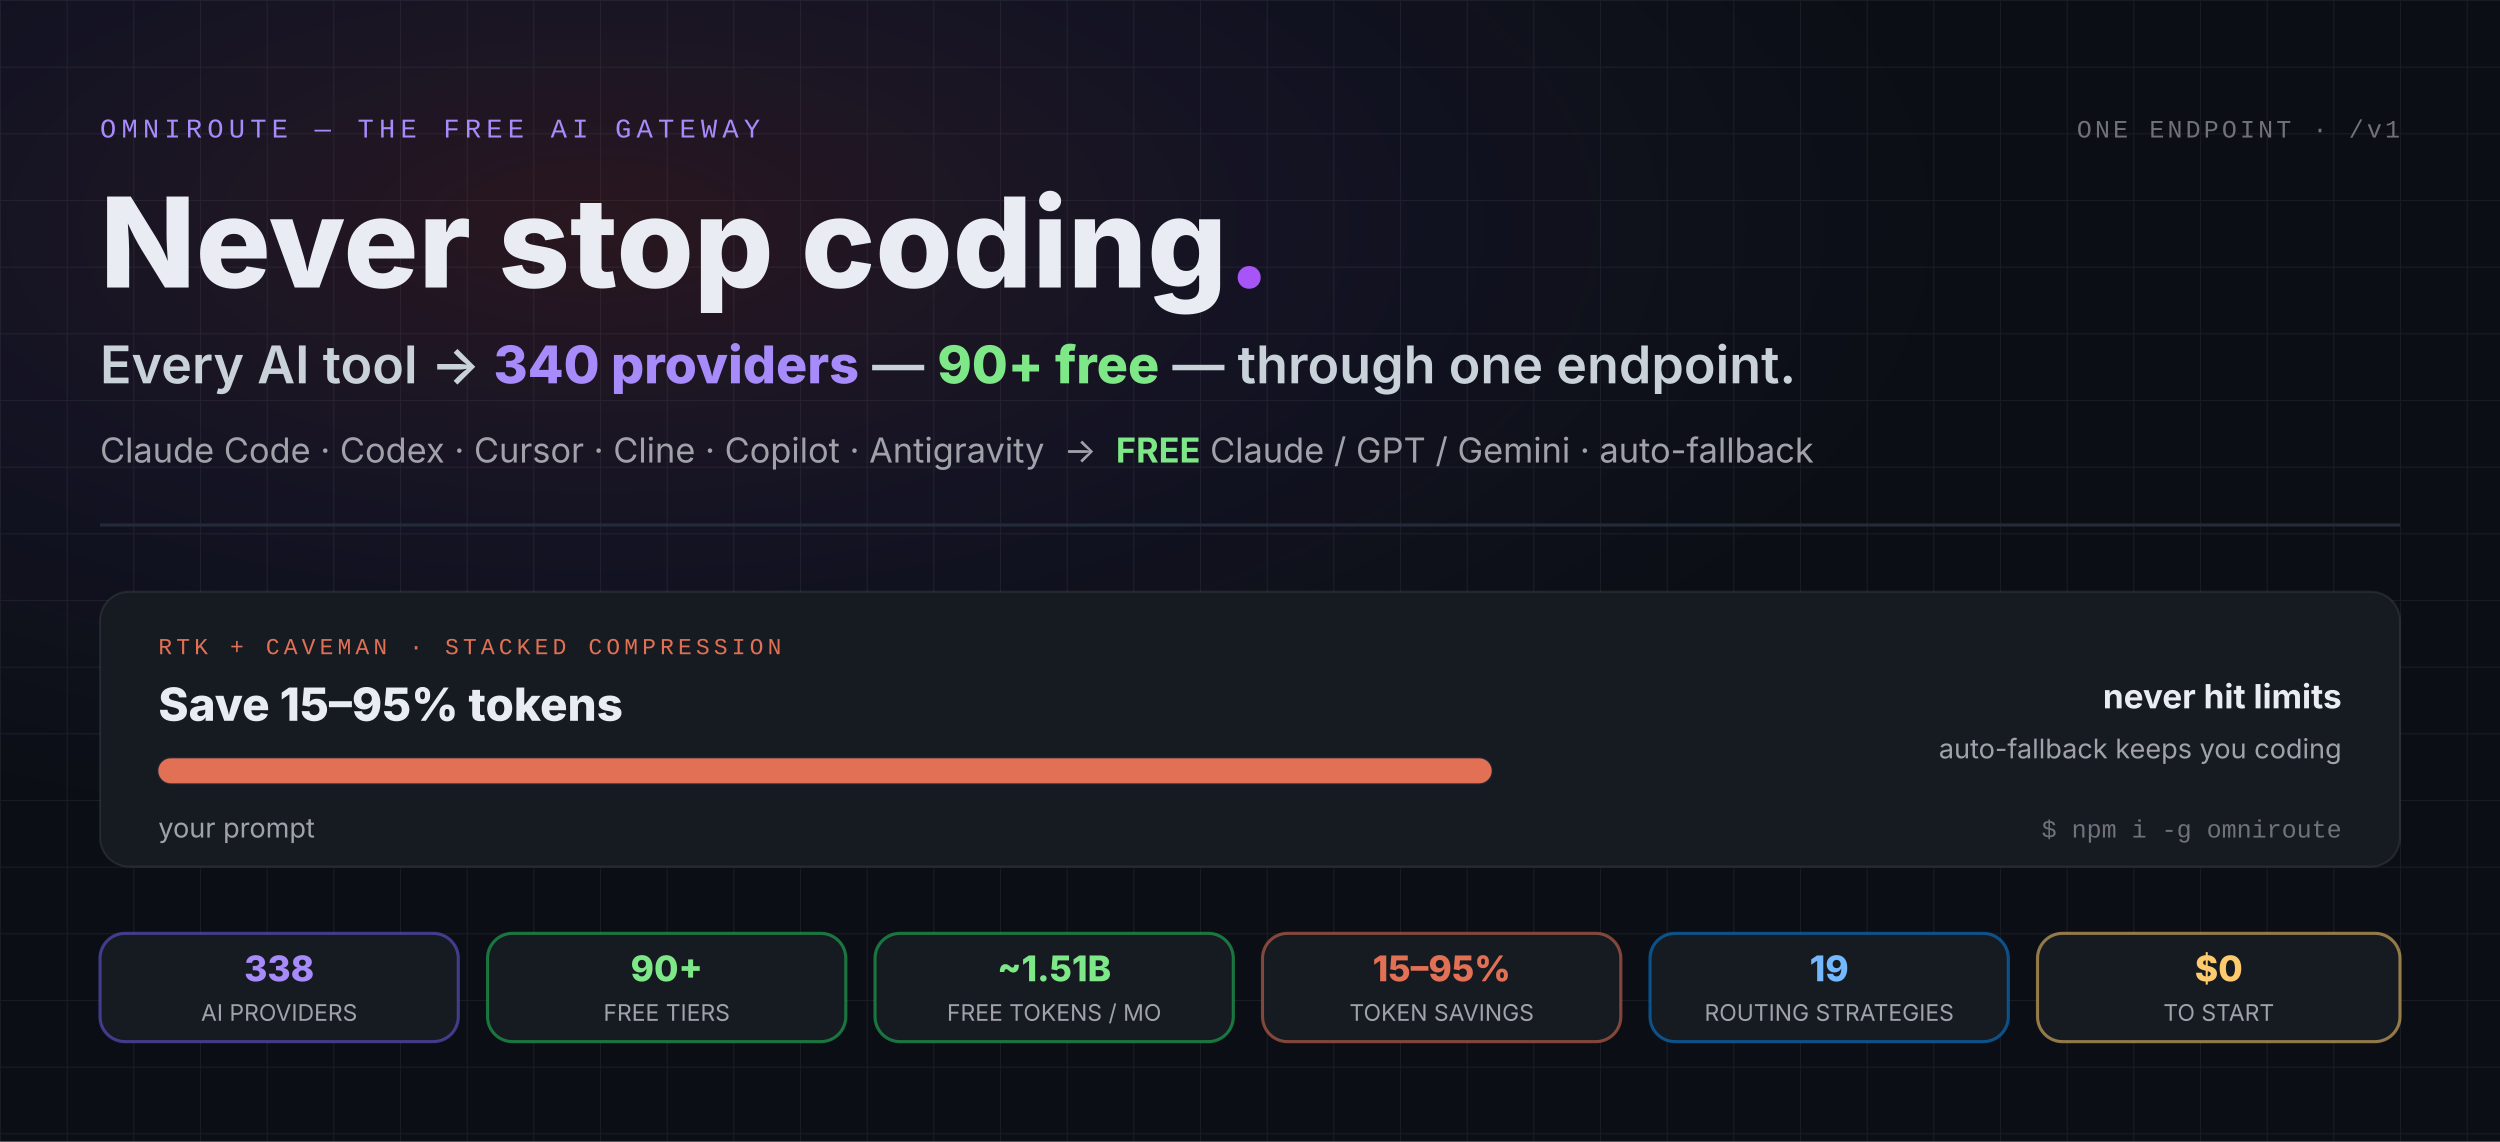
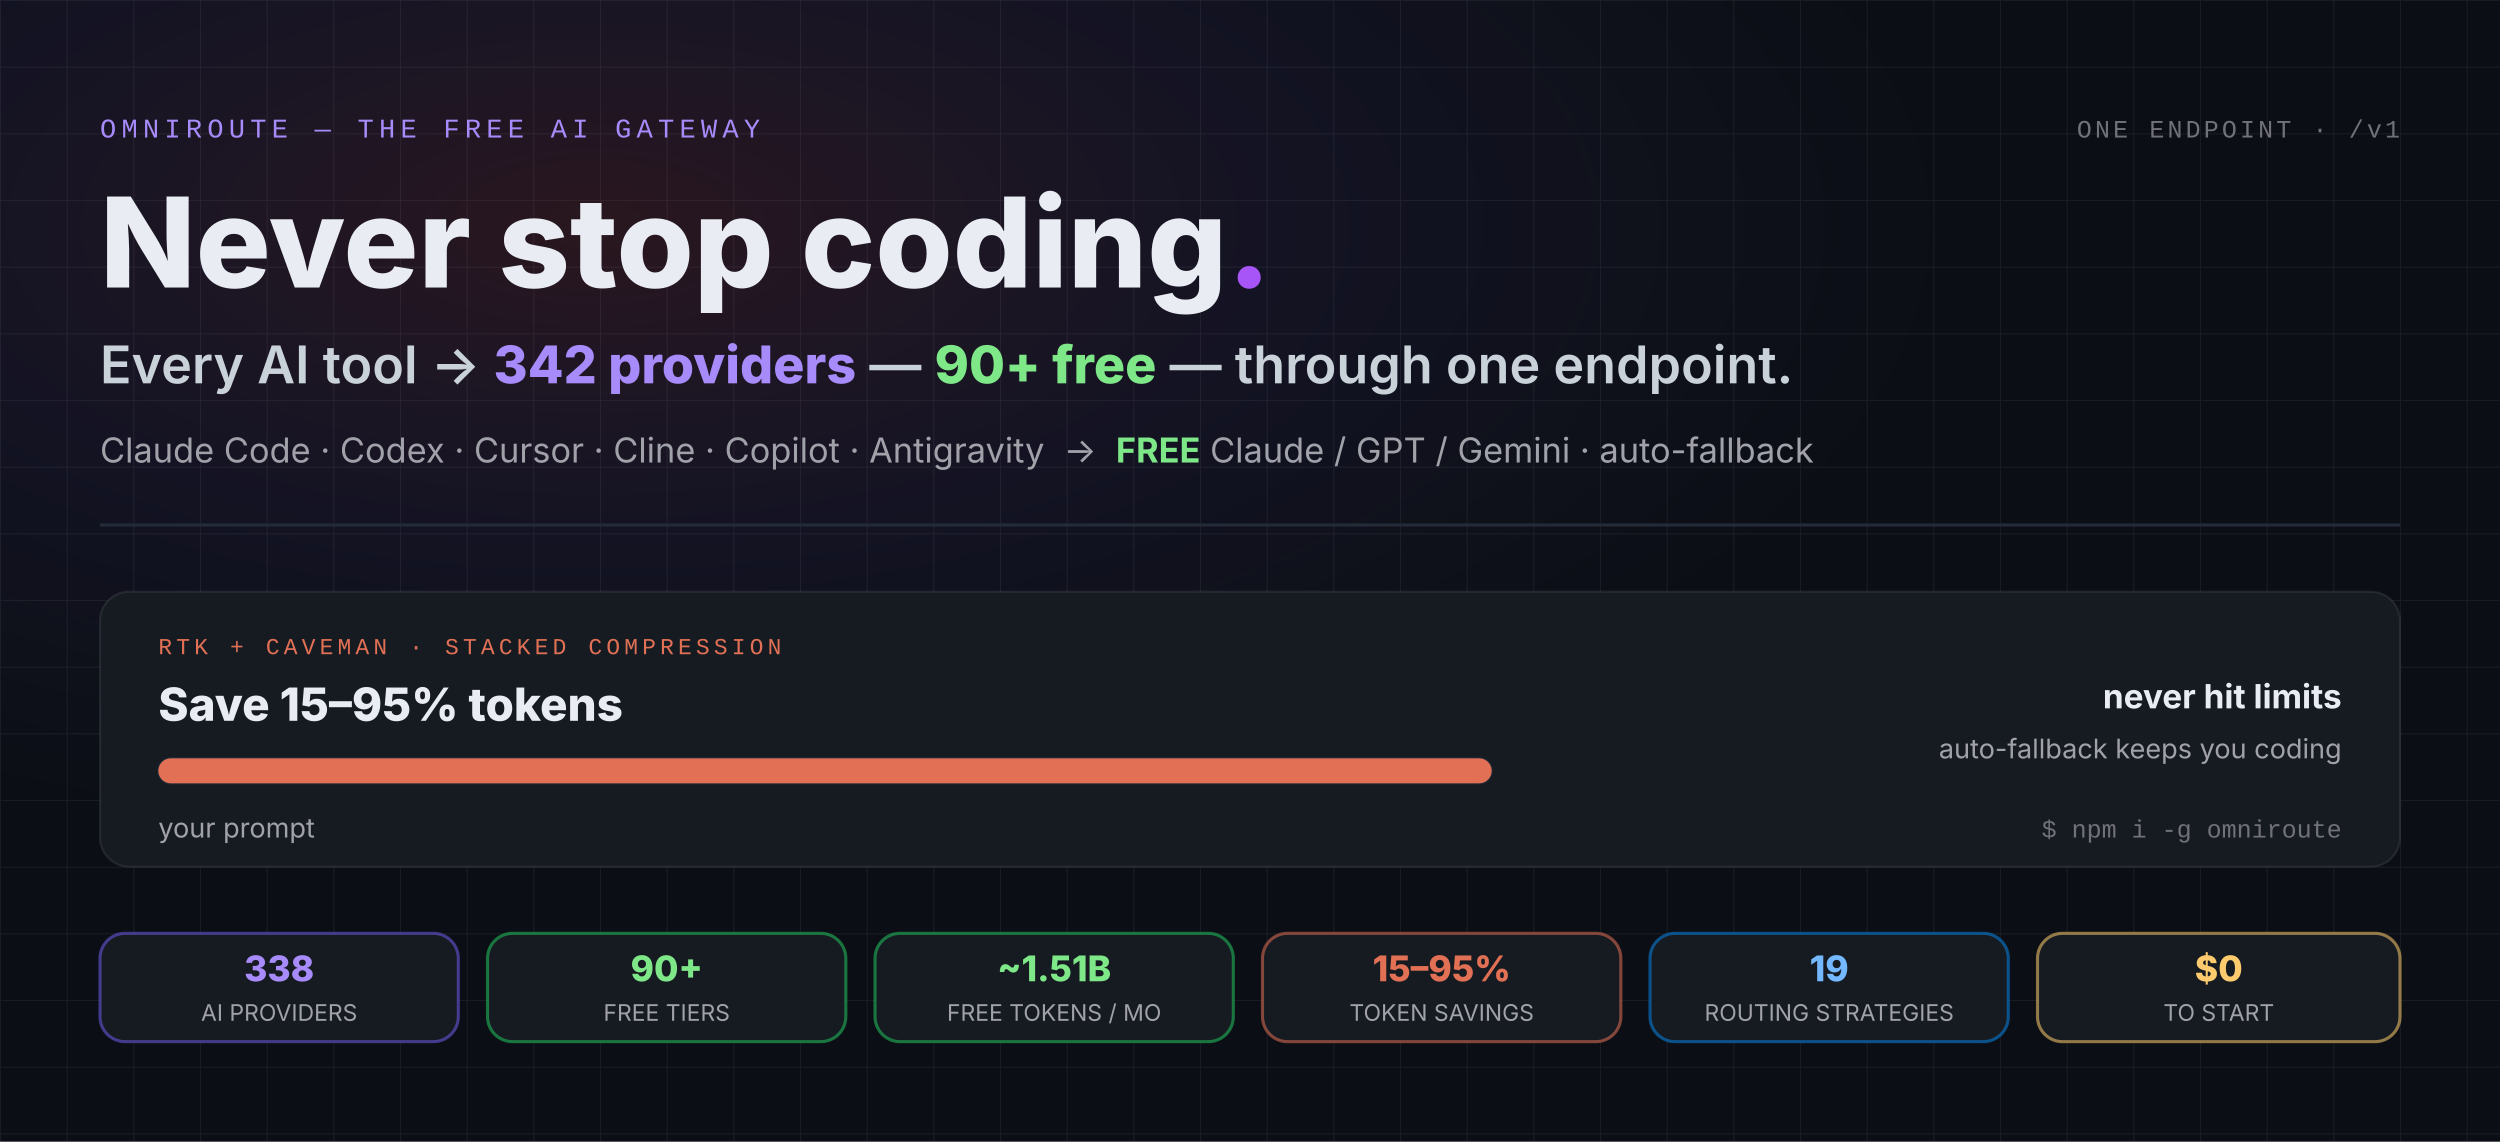
- <svg xmlns="http://www.w3.org/2000/svg" viewBox="0 0 1200 548" role="img" aria-label="OmniRoute hero: Never stop coding. Every AI tool to 340 providers — 90+ free — through one endpoint. Claude Code, Codex, Cursor, Cline, Copilot and Antigravity into free Claude, GPT and Gemini with auto-fallback. RTK + Caveman stacked compression saves 15 to 95 percent of tokens — about 89 percent average on tool-heavy sessions — so you never hit limits. Stats: 340 AI providers, 90+ free tiers, about 1.51B free tokens per month, 15 to 95 percent token savings, 19 routing strategies, zero dollars to start.">
+ <svg xmlns="http://www.w3.org/2000/svg" viewBox="0 0 1200 548" role="img" aria-label="OmniRoute hero: Never stop coding. Every AI tool to 342 providers — 90+ free — through one endpoint. Claude Code, Codex, Cursor, Cline, Copilot and Antigravity into free Claude, GPT and Gemini with auto-fallback. RTK + Caveman stacked compression saves 15 to 95 percent of tokens — about 89 percent average on tool-heavy sessions — so you never hit limits. Stats: 342 AI providers, 90+ free tiers, about 1.51B free tokens per month, 15 to 95 percent token savings, 19 routing strategies, zero dollars to start.">
  <defs>
    <pattern id="gridPaperH" width="32" height="32" patternUnits="userSpaceOnUse">
      <path d="M 32 0 L 0 0 0 32" fill="none" stroke="#ffffff" stroke-opacity="0.06" stroke-width="1" />
    </pattern>
    <radialGradient id="bgGlowH" cx="24%" cy="20%" r="55%">
      <stop offset="0%" stop-color="#e54d5e" stop-opacity="0.14" />
      <stop offset="55%" stop-color="#8b5cf6" stop-opacity="0.06" />
      <stop offset="100%" stop-color="#6366f1" stop-opacity="0" />
    </radialGradient>
    <linearGradient id="gradBrandH" x1="0" y1="0" x2="1" y2="1">
      <stop offset="0%" stop-color="#e54d5e" />
      <stop offset="100%" stop-color="#a855f7" />
    </linearGradient>
    <path id="dividerPathH" d="M 48,252 L 1152,252" />
  </defs>
  <rect width="1200" height="548" fill="#0b0e14" />
  <rect width="1200" height="548" fill="url(#gridPaperH)" />
  <rect width="1200" height="548" fill="url(#bgGlowH)" />
  <text x="48" y="66" font-family="Consolas, 'Courier New', monospace" font-size="13" letter-spacing="2.5" fill="#a78bfa">OMNIROUTE — THE FREE AI GATEWAY</text>
  <text x="1152" y="66" text-anchor="end" font-family="Consolas, 'Courier New', monospace" font-size="12" letter-spacing="1.5" fill="#71717a">ONE ENDPOINT · /v1</text>
  <text x="48" y="138" font-family="Inter, 'Segoe UI', Arial, Helvetica, system-ui, sans-serif" font-size="60" font-weight="800" fill="#e9edf3">Never stop coding<tspan fill="#a855f7">.</tspan>
  </text>
-   <text x="48" y="184" font-family="Inter, 'Segoe UI', Arial, Helvetica, system-ui, sans-serif" font-size="25" font-weight="600" fill="#c9d1d9">Every AI tool → <tspan fill="#a78bfa" font-weight="800">340 providers</tspan> — <tspan fill="#7ee787" font-weight="800">90+ free</tspan> — through one endpoint.</text>
+   <text x="48" y="184" font-family="Inter, 'Segoe UI', Arial, Helvetica, system-ui, sans-serif" font-size="25" font-weight="600" fill="#c9d1d9">Every AI tool → <tspan fill="#a78bfa" font-weight="800">342 providers</tspan> — <tspan fill="#7ee787" font-weight="800">90+ free</tspan> — through one endpoint.</text>
  <text x="48" y="222" font-family="Inter, 'Segoe UI', Arial, Helvetica, system-ui, sans-serif" font-size="16.5" fill="#a1a1aa">Claude Code · Codex · Cursor · Cline · Copilot · Antigravity  →  <tspan fill="#7ee787" font-weight="700">FREE</tspan> Claude / GPT / Gemini · auto-fallback</text>
  <line x1="48" y1="252" x2="1152" y2="252" stroke="#232b38" stroke-width="1.5" />
  <circle r="4" fill="url(#gradBrandH)" opacity="0">
    <animateMotion dur="6s" repeatCount="indefinite" keyPoints="0;1" keyTimes="0;1" calcMode="linear">
      <mpath href="#dividerPathH" />
    </animateMotion>
    <animate attributeName="opacity" values="0;0.9;0.9;0" keyTimes="0;0.08;0.6;0.75" dur="6s" repeatCount="indefinite" />
  </circle>
  <g>
    <rect x="48" y="284" width="1104" height="132" rx="14" fill="#161b22" stroke="#ffffff" stroke-opacity="0.08" stroke-width="1" />
    <text x="76" y="314" font-family="Consolas, 'Courier New', monospace" font-size="11" letter-spacing="2" fill="#e17055">RTK + CAVEMAN · STACKED COMPRESSION</text>
    <text x="76" y="346" font-family="Inter, 'Segoe UI', Arial, Helvetica, system-ui, sans-serif" font-size="22" font-weight="800" fill="#e9edf3">Save 15–95% tokens</text>
    <rect x="76" y="364" width="640" height="12" rx="6" fill="#0b0e14" stroke="#232b38" stroke-width="1" />
    <rect x="76" y="364" width="640" height="12" rx="6" fill="#e17055">
      <animate attributeName="width" values="640;640;70;70;640" keyTimes="0;0.12;0.5;0.88;1" dur="8s" repeatCount="indefinite" calcMode="spline" keySplines="0.4 0 0.2 1;0.4 0 0.2 1;0.4 0 0.2 1;0.4 0 0.2 1" />
    </rect>
    <text x="76" y="402" font-family="Inter, 'Segoe UI', Arial, Helvetica, system-ui, sans-serif" font-size="13" fill="#a1a1aa">your prompt
      <animate attributeName="opacity" values="1;1;0;0;1" keyTimes="0;0.12;0.35;0.88;1" dur="8s" repeatCount="indefinite" calcMode="discrete" />
    </text>
    <text x="76" y="402" font-family="Inter, 'Segoe UI', Arial, Helvetica, system-ui, sans-serif" font-size="13" font-weight="700" fill="#e17055" opacity="0">−89% avg on tool-heavy sessions
      <animate attributeName="opacity" values="0;0;1;1;0" keyTimes="0;0.35;0.36;0.88;1" dur="8s" repeatCount="indefinite" calcMode="discrete" />
    </text>
    <text x="1124" y="340" text-anchor="end" font-family="Inter, 'Segoe UI', Arial, Helvetica, system-ui, sans-serif" font-size="16" font-weight="700" fill="#e9edf3">never hit limits</text>
    <text x="1124" y="364" text-anchor="end" font-family="Inter, 'Segoe UI', Arial, Helvetica, system-ui, sans-serif" font-size="13" fill="#a1a1aa">auto-fallback keeps you coding</text>
    <text x="1124" y="402" text-anchor="end" font-family="Consolas, 'Courier New', monospace" font-size="12" fill="#71717a">$ npm i -g omniroute</text>
  </g>
  <g font-family="Inter, 'Segoe UI', Arial, Helvetica, system-ui, sans-serif" text-anchor="middle">
    <rect x="48" y="448" width="172" height="52" rx="12" fill="#161b22" stroke="#6c5ce7" stroke-opacity="0.55" stroke-width="1.5" />
    <text x="134" y="471" font-size="17" font-weight="800" fill="#a78bfa">338</text>
    <text x="134" y="490" font-size="11" fill="#a1a1aa">AI PROVIDERS</text>
    <rect x="234" y="448" width="172" height="52" rx="12" fill="#161b22" stroke="#22c55e" stroke-opacity="0.55" stroke-width="1.5" />
    <text x="320" y="471" font-size="17" font-weight="800" fill="#7ee787">90+</text>
    <text x="320" y="490" font-size="11" fill="#a1a1aa">FREE TIERS</text>
    <rect x="420" y="448" width="172" height="52" rx="12" fill="#161b22" stroke="#22c55e" stroke-opacity="0.55" stroke-width="1.5" />
    <text x="506" y="471" font-size="17" font-weight="800" fill="#7ee787">~1.51B</text>
    <text x="506" y="490" font-size="11" fill="#a1a1aa">FREE TOKENS / MO</text>
    <rect x="606" y="448" width="172" height="52" rx="12" fill="#161b22" stroke="#e17055" stroke-opacity="0.55" stroke-width="1.5" />
    <text x="692" y="471" font-size="17" font-weight="800" fill="#e17055">15–95%</text>
    <text x="692" y="490" font-size="11" fill="#a1a1aa">TOKEN SAVINGS</text>
    <rect x="792" y="448" width="172" height="52" rx="12" fill="#161b22" stroke="#0984e3" stroke-opacity="0.55" stroke-width="1.5" />
    <text x="878" y="471" font-size="17" font-weight="800" fill="#74b9ff">19</text>
    <text x="878" y="490" font-size="11" fill="#a1a1aa">ROUTING STRATEGIES</text>
    <rect x="978" y="448" width="174" height="52" rx="12" fill="#161b22" stroke="#fdcb6e" stroke-opacity="0.55" stroke-width="1.5" />
    <text x="1065" y="471" font-size="17" font-weight="800" fill="#fdcb6e">$0</text>
    <text x="1065" y="490" font-size="11" fill="#a1a1aa">TO START</text>
  </g>
</svg>
